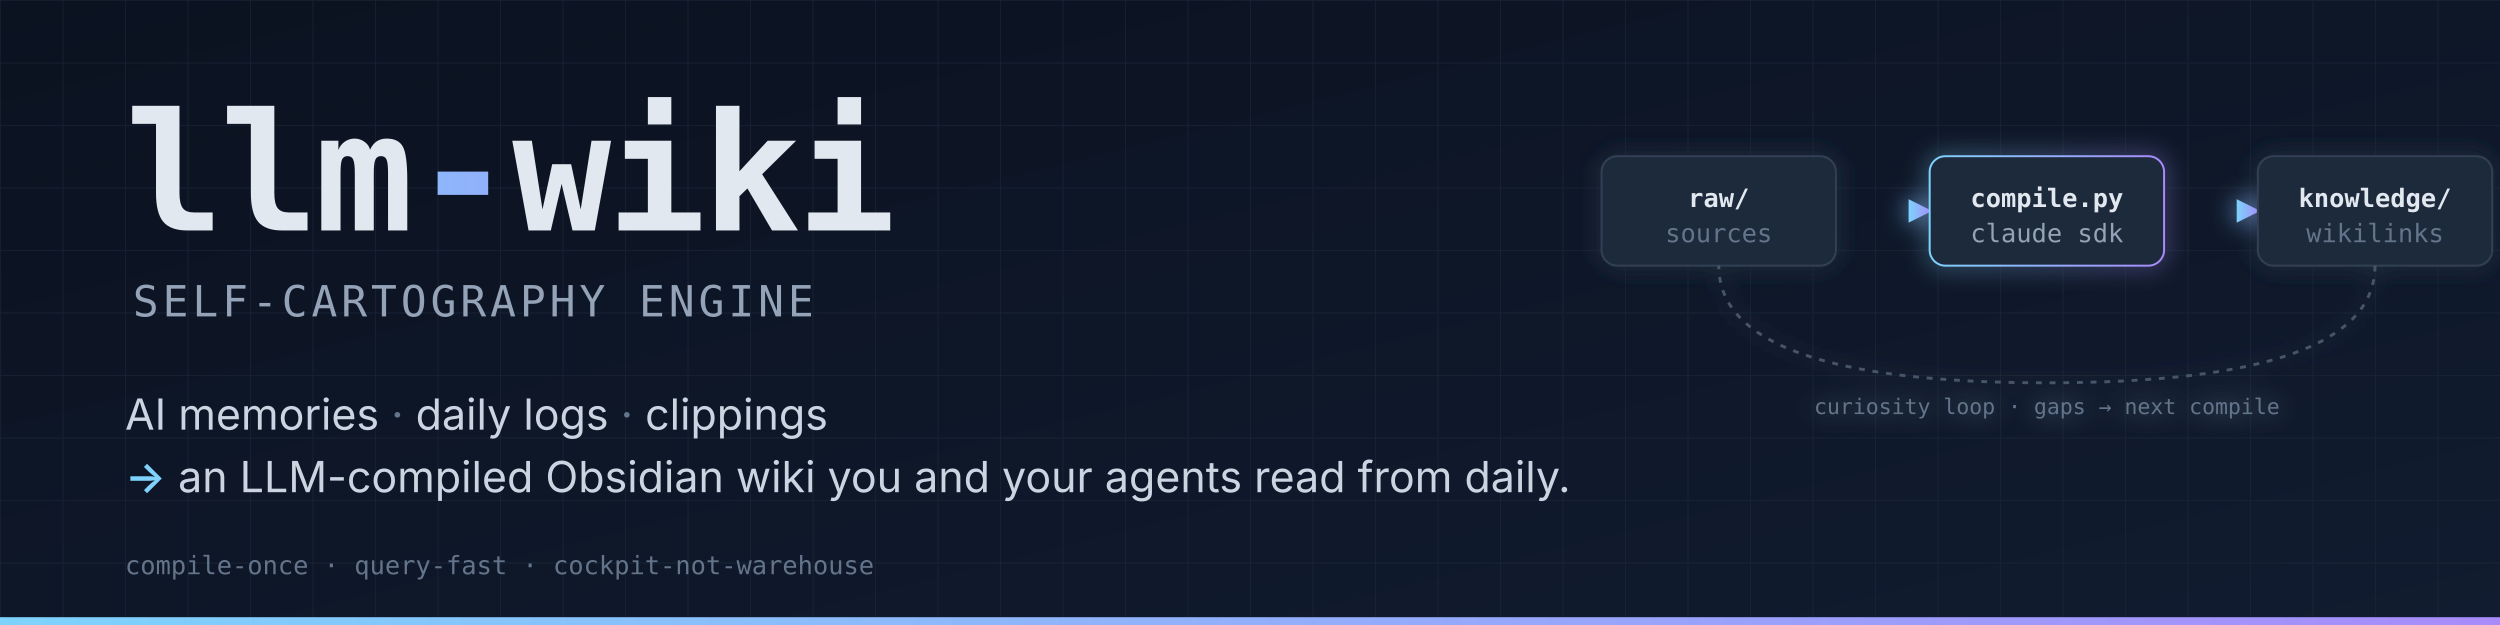
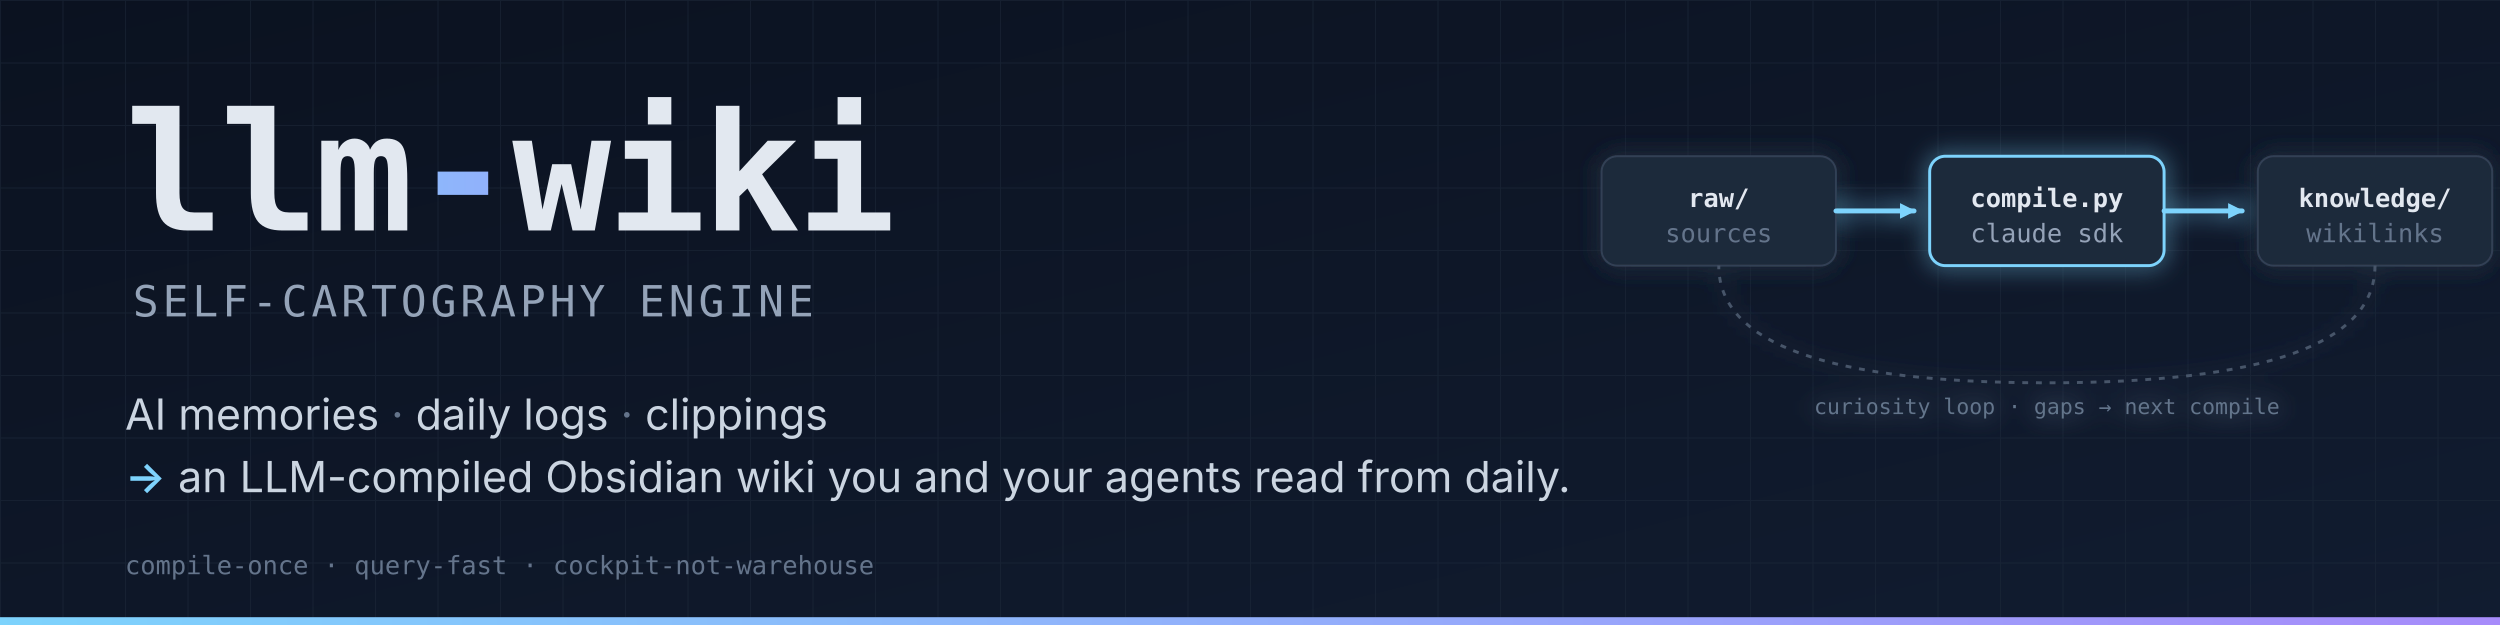
<svg xmlns="http://www.w3.org/2000/svg" viewBox="0 0 1280 320" role="img" aria-label="llm-wiki — self-cartography engine">
  <defs>
    <linearGradient id="bg" x1="0" y1="0" x2="1" y2="1">
      <stop offset="0" stop-color="#0b1220" />
      <stop offset="1" stop-color="#111c30" />
    </linearGradient>
    <linearGradient id="accent" x1="0" y1="0" x2="1" y2="0">
      <stop offset="0" stop-color="#7dd3fc" />
      <stop offset="1" stop-color="#a78bfa" />
    </linearGradient>
    <pattern id="grid" width="32" height="32" patternUnits="userSpaceOnUse">
      <path d="M32 0H0V32" fill="none" stroke="#1e293b" stroke-width="1" />
    </pattern>
    <filter id="glow" x="-20%" y="-20%" width="140%" height="140%">
      <feGaussianBlur stdDeviation="6" result="b" />
      <feMerge>
        <feMergeNode in="b" />
        <feMergeNode in="SourceGraphic" />
      </feMerge>
    </filter>
+     <marker id="arrow" viewBox="0 0 10 10" refX="9" refY="5" markerWidth="8" markerHeight="8" markerUnits="userSpaceOnUse" orient="auto">
+       <path d="M0 0 L10 5 L0 10 z" fill="#7dd3fc" />
+     </marker>
  </defs>
  <rect width="1280" height="320" fill="url(#bg)" />
  <rect width="1280" height="320" fill="url(#grid)" opacity="0.55" />
  <rect x="0" y="316" width="1280" height="4" fill="url(#accent)" />
  <g font-family="ui-monospace, SFMono-Regular, Menlo, Consolas, monospace" fill="#e2e8f0">
    <text x="64" y="118" font-size="84" font-weight="700" letter-spacing="-2">
      llm<tspan fill="url(#accent)">-</tspan>wiki
    </text>
    <text x="68" y="162" font-size="22" font-weight="500" fill="#94a3b8" letter-spacing="2">
      SELF-CARTOGRAPHY ENGINE
    </text>
  </g>
  <g font-family="ui-sans-serif, system-ui, -apple-system, Segoe UI, Inter, Roboto, sans-serif" fill="#cbd5e1">
    <text x="64" y="220" font-size="22" font-weight="400">
      AI memories <tspan fill="#64748b">·</tspan> daily logs <tspan fill="#64748b">·</tspan> clippings
    </text>
    <text x="64" y="252" font-size="22" font-weight="400">
      <tspan fill="url(#accent)" font-weight="600">→</tspan> an LLM-compiled Obsidian wiki you and your agents read from daily.
    </text>
  </g>
  <g font-family="ui-monospace, SFMono-Regular, Menlo, Consolas, monospace" font-size="13" fill="#64748b">
    <text x="64" y="294">compile-once · query-fast · cockpit-not-warehouse</text>
  </g>
  <g transform="translate(820,80)" filter="url(#glow)">
    <g font-family="ui-monospace, SFMono-Regular, Menlo, Consolas, monospace" font-size="13" fill="#e2e8f0" text-anchor="middle">
      <rect x="0" y="0" width="120" height="56" rx="8" fill="#1e293b" stroke="#334155" />
      <text x="60" y="26" font-weight="600">raw/</text>
      <text x="60" y="44" fill="#64748b">sources</text>
-       <path d="M120 28 L168 28" stroke="url(#accent)" stroke-width="2" fill="none" marker-end="url(#a)" />
-       <rect x="168" y="0" width="120" height="56" rx="8" fill="#1e293b" stroke="url(#accent)" />
+       <line x1="120" y1="28" x2="160" y2="28" stroke="#7dd3fc" stroke-width="2.5" stroke-linecap="round" marker-end="url(#arrow)" />
+       <rect x="168" y="0" width="120" height="56" rx="8" fill="#1e293b" stroke="#7dd3fc" stroke-width="1.5" />
      <text x="228" y="26" font-weight="600">compile.py</text>
      <text x="228" y="44" fill="#94a3b8">claude sdk</text>
-       <path d="M288 28 L336 28" stroke="url(#accent)" stroke-width="2" fill="none" marker-end="url(#a)" />
+       <line x1="288" y1="28" x2="328" y2="28" stroke="#7dd3fc" stroke-width="2.5" stroke-linecap="round" marker-end="url(#arrow)" />
      <rect x="336" y="0" width="120" height="56" rx="8" fill="#1e293b" stroke="#334155" />
      <text x="396" y="26" font-weight="600">knowledge/</text>
      <text x="396" y="44" fill="#64748b">wikilinks</text>
      <path d="M396 56 q 0 60 -168 60 q -168 0 -168 -60" fill="none" stroke="#475569" stroke-width="1.5" stroke-dasharray="3 4" />
      <text x="228" y="132" fill="#64748b" font-size="11">curiosity loop · gaps → next compile</text>
    </g>
-     <defs>
-       <marker id="a" viewBox="0 0 10 10" refX="9" refY="5" markerWidth="6" markerHeight="6" orient="auto-start-reverse">
-         <path d="M0 0 L10 5 L0 10 z" fill="url(#accent)" />
-       </marker>
-     </defs>
  </g>
</svg>
